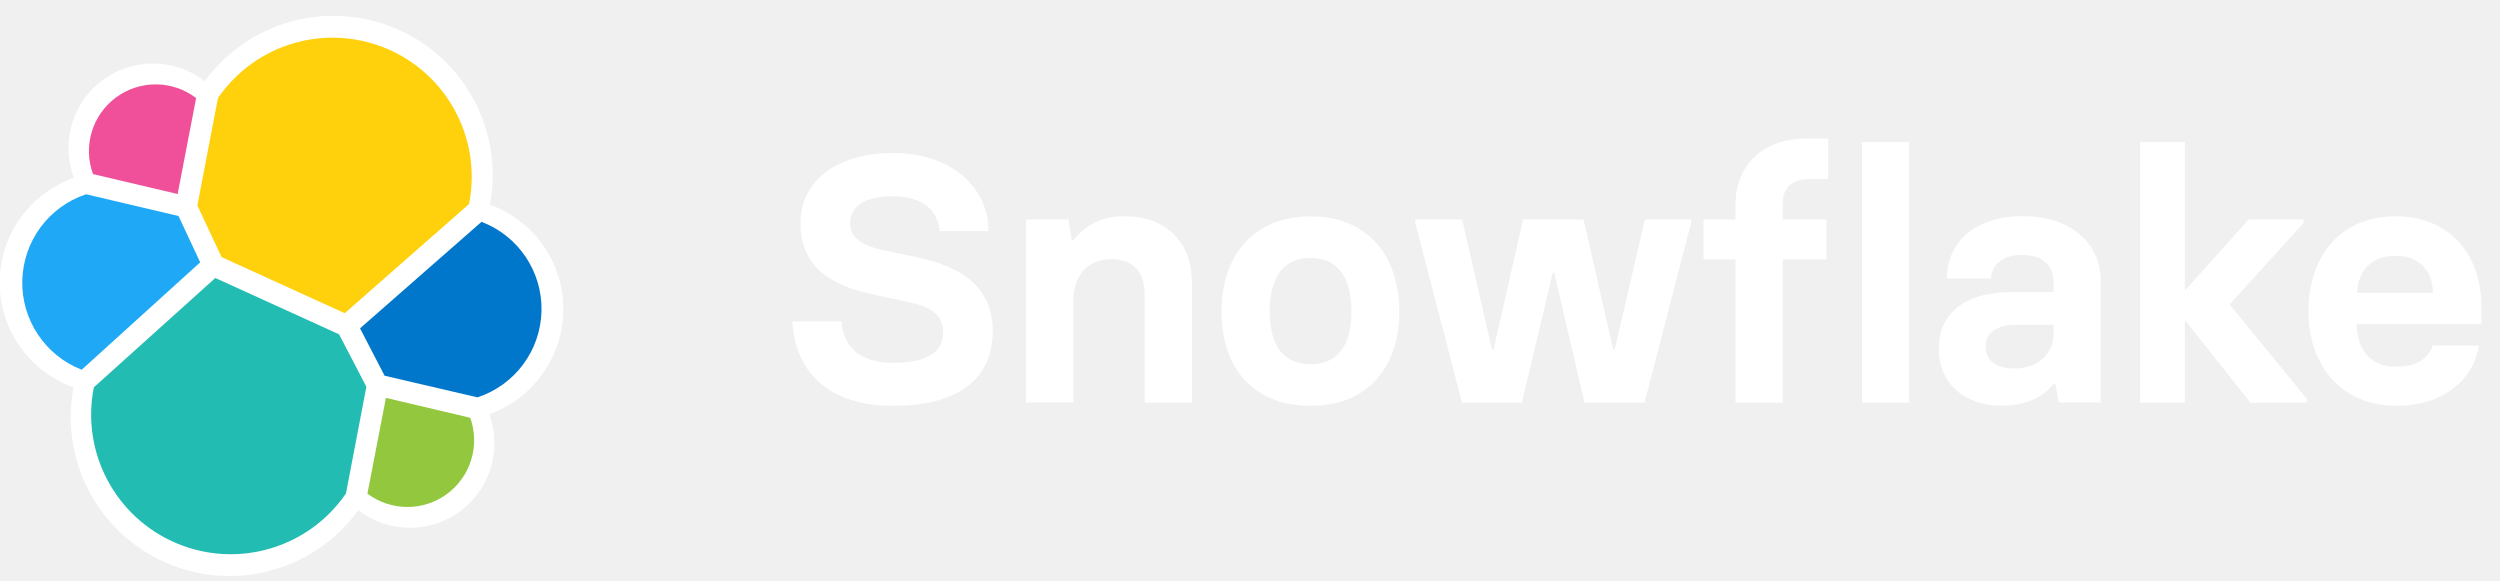
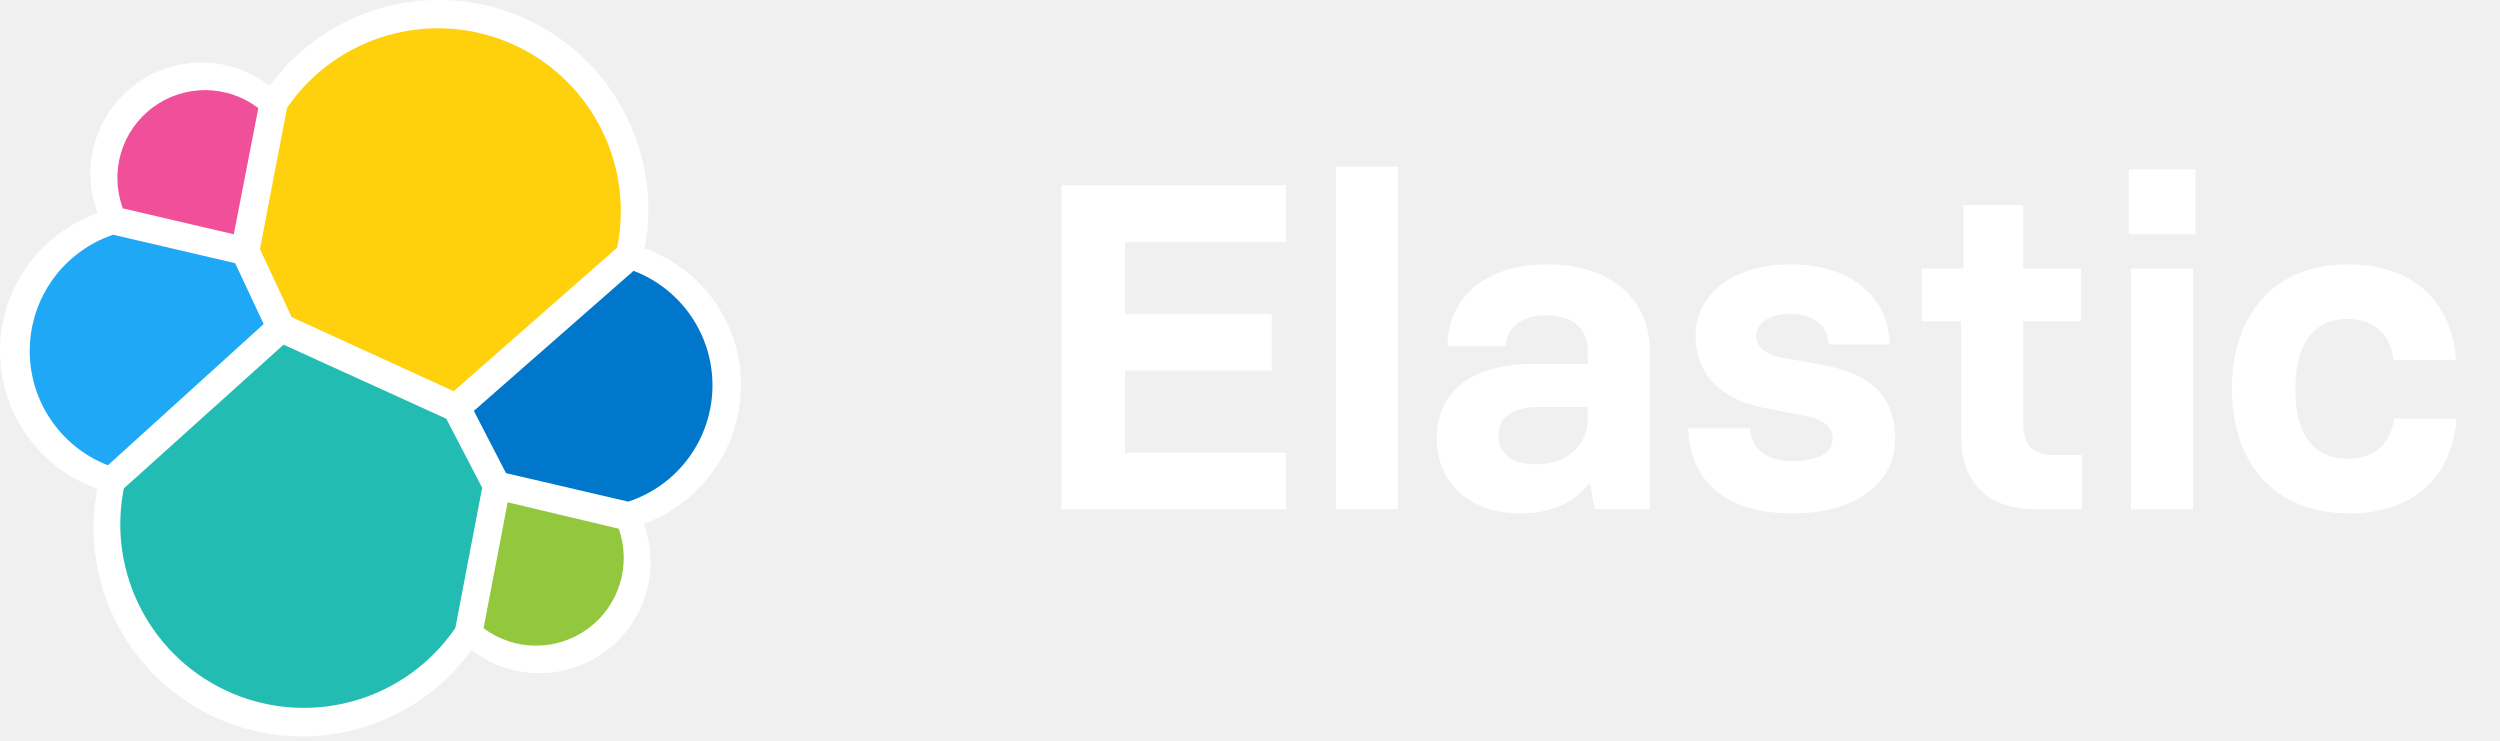
- <svg xmlns="http://www.w3.org/2000/svg" width="142" height="33" fill="none">
-   <path fill="#fff" d="M32 17.57a6.3 6.3 0 0 0-4.17-5.94 9.05 9.05 0 0 0-16.2-7.02A4.8 4.8 0 0 0 4.2 10.1 6.31 6.31 0 0 0 4.18 22a9.02 9.02 0 0 0 16.17 6.98 4.8 4.8 0 0 0 7.44-5.45A6.37 6.37 0 0 0 32 17.57Z" />
-   <path fill="#FED10C" d="m12.58 14.6 7 3.19 7.06-6.2a7.9 7.9 0 0 0-14.26-6.02l-1.17 6.1 1.37 2.92Z" />
-   <path fill="#22BCB2" d="M5.33 22a7.93 7.93 0 0 0 14.32 6.03l1.16-6.06-1.55-2.98-7.03-3.2L5.33 22Z" />
-   <path fill="#EF5099" d="m5.29 9.89 4.8 1.13 1.05-5.45a3.79 3.79 0 0 0-5.86 4.31Z" />
-   <path fill="#1EA8F5" d="M4.87 11.04A5.3 5.3 0 0 0 4.64 21l6.73-6.1-1.23-2.63-5.27-1.24Z" />
-   <path fill="#93C73E" d="M20.87 28.04a3.79 3.79 0 0 0 5.84-4.31l-4.79-1.13-1.05 5.44Z" />
-   <path fill="#0077CB" d="m21.84 21.34 5.28 1.23a5.29 5.29 0 0 0 .23-9.97l-6.9 6.05 1.4 2.7Z" />
-   <path fill="#fff" d="M50.73 23.05c-3.64 0-5.58-1.9-5.72-4.8h2.78c.12 1.58 1.22 2.36 2.94 2.36 2 0 2.84-.66 2.84-1.72 0-.94-.6-1.44-1.92-1.72l-2.04-.44c-2.42-.52-4.14-1.54-4.14-4.08 0-2.36 2.04-3.96 5.28-3.96 3.14 0 5.38 1.82 5.4 4.44h-2.78c-.08-1.08-.86-1.98-2.66-1.98-1.68 0-2.42.64-2.42 1.5 0 .72.44 1.24 1.8 1.54l1.9.4c2.6.54 4.4 1.68 4.4 4.24 0 2.5-1.74 4.22-5.66 4.22Zm7.55-.18v-10.4h2.4l.2 1.18h.08a3.5 3.5 0 0 1 2.96-1.36c2.3 0 3.78 1.46 3.78 3.76v6.82h-2.68V16.8c0-1.3-.58-2.08-1.92-2.08-1.28 0-2.14.9-2.14 2.38v5.76h-2.68Zm16.16.18c-3.36 0-5.06-2.28-5.06-5.36 0-3.08 1.74-5.4 5.06-5.4 3.3 0 5.04 2.32 5.04 5.4 0 3.06-1.7 5.36-5.04 5.36Zm0-2.36c1.5 0 2.32-1.02 2.32-3 0-2-.82-3.04-2.32-3.04-1.52 0-2.32 1.06-2.32 3.04s.82 3 2.32 3Zm8.6 2.18-2.65-10.2v-.2h2.66l1.7 7.4h.08l1.68-7.4h3.44l1.68 7.4h.08l1.72-7.4h2.62v.2l-2.64 10.2H90l-1.72-7.38h-.08l-1.76 7.38h-3.4Zm15.54 0v-8.14h-1.82v-2.26h1.82v-.88c0-2.34 1.72-3.72 3.98-3.72h1.28v2.3h-1c-1 0-1.58.42-1.58 1.42v.88h2.48v2.26h-2.48v8.14h-2.68Zm7.18 0V8.07h2.68v14.8h-2.68Zm8 .18c-2.32 0-3.64-1.4-3.64-3.24 0-1.88 1.3-3.22 4.2-3.22h2.32V16c0-.84-.52-1.52-1.8-1.52-1.12 0-1.74.6-1.74 1.34h-2.52c0-1.96 1.48-3.54 4.32-3.54 2.8 0 4.42 1.58 4.42 3.7v6.88h-2.38l-.2-1.08h-.08c-.58.76-1.56 1.26-2.9 1.26Zm.64-2.12c1.4 0 2.24-.88 2.24-1.92v-.56h-2.12c-1.18 0-1.74.5-1.74 1.24 0 .72.54 1.24 1.62 1.24Zm12.24-3.64 4.4 5.38v.2h-3.22l-3.72-4.7v4.7h-2.54V8.07h2.54v8.44l3.62-4.04h3.12v.2l-4.2 4.62Zm9.5 5.76c-3.22 0-5.02-2.36-5.02-5.36 0-2.96 1.64-5.4 4.98-5.4 3.1 0 4.84 2.24 4.84 5.08v1.04h-7.08c.02 1.42.74 2.42 2.28 2.42 1.2 0 1.84-.56 2.04-1.2h2.62c-.28 1.88-1.98 3.42-4.66 3.42Zm-2.26-6.42h4.32c-.04-1.18-.7-2.1-2.1-2.1-1.5 0-2.16.92-2.22 2.1Z" />
+ <svg xmlns="http://www.w3.org/2000/svg" width="108" height="32" fill="none" viewBox="0 0 108 32">
+   <path fill="#fff" d="M32.02 16.67a6.3 6.3 0 0 0-4.17-5.94 9.05 9.05 0 0 0-16.2-7.02 4.8 4.8 0 0 0-7.43 5.5 6.31 6.31 0 0 0-.02 11.9 9.02 9.02 0 0 0 16.17 6.97 4.8 4.8 0 0 0 7.44-5.45 6.4 6.4 0 0 0 4.2-5.96" />
+   <path fill="#fed10c" d="m12.6 13.7 7 3.2 7.06-6.2A7.9 7.9 0 0 0 12.4 4.66l-1.17 6.1z" />
+   <path fill="#22bcb2" d="M5.35 21.1a7.93 7.93 0 0 0 14.32 6.03l1.16-6.06-1.55-2.98-7.03-3.2z" />
+   <path fill="#ef5099" d="m5.3 9 4.8 1.12 1.06-5.45A3.79 3.79 0 0 0 5.3 8.98z" />
+   <path fill="#1ea8f5" d="M4.89 10.14a5.3 5.3 0 0 0-.23 9.96l6.73-6.1-1.23-2.63z" />
+   <path fill="#93c73e" d="M20.89 27.14a3.79 3.79 0 0 0 5.84-4.3l-4.8-1.14z" />
+   <path fill="#0077cb" d="m21.86 20.44 5.28 1.23a5.29 5.29 0 0 0 .23-9.97l-6.9 6.05z" />
+   <path fill="#fff" d="M45.86 22V8h9.7v2.46H48.6v3.1h6.34V16H48.6v3.56h6.96V22zm11.85 0V7.2h2.68V22zm8 .18c-2.32 0-3.64-1.4-3.64-3.24 0-1.88 1.3-3.22 4.2-3.22h2.32v-.58c0-.84-.52-1.52-1.8-1.52-1.12 0-1.74.6-1.74 1.34h-2.52c0-1.96 1.48-3.54 4.32-3.54 2.8 0 4.42 1.58 4.42 3.7V22h-2.38l-.2-1.08h-.08c-.58.76-1.56 1.26-2.9 1.26m.64-2.12c1.4 0 2.24-.88 2.24-1.92v-.56h-2.12c-1.18 0-1.74.5-1.74 1.24 0 .72.54 1.24 1.62 1.24m11.1 2.12c-3.02 0-4.46-1.5-4.52-3.68h2.68c0 .8.62 1.42 1.84 1.42 1.18 0 1.72-.42 1.72-.96q.02-.77-1.2-1l-1.68-.32c-1.68-.32-3.04-1.24-3.04-3.16 0-1.7 1.5-3.06 4.14-3.06 2.6 0 4.24 1.48 4.24 3.46h-2.64c0-.72-.54-1.32-1.64-1.32-.9 0-1.48.38-1.48.94 0 .52.4.8 1.06.94l1.9.34c1.68.34 3.04 1.1 3.04 3.16 0 2.08-1.9 3.24-4.42 3.24M87.98 22c-2.3 0-3.26-1.32-3.26-3.16v-4.96h-1.7V11.6h1.8V8.86h2.58v2.74h2.5v2.28h-2.5v4.38c0 .98.42 1.4 1.34 1.4h1.2V22zm3.98-11.88v-2.8h2.88v2.8zm.1 11.88V11.6h2.68V22zm9.44.18c-3.26 0-5.08-2.18-5.08-5.38 0-3.16 1.76-5.38 5.02-5.38 3 0 4.52 1.82 4.66 4.14h-2.7c-.1-1.06-.82-1.78-1.96-1.78-1.52 0-2.28 1.08-2.28 3.02 0 1.96.76 3.02 2.28 3.02 1.16 0 1.86-.7 1.98-1.74h2.7c-.16 2.34-1.68 4.1-4.62 4.1" />
</svg>
